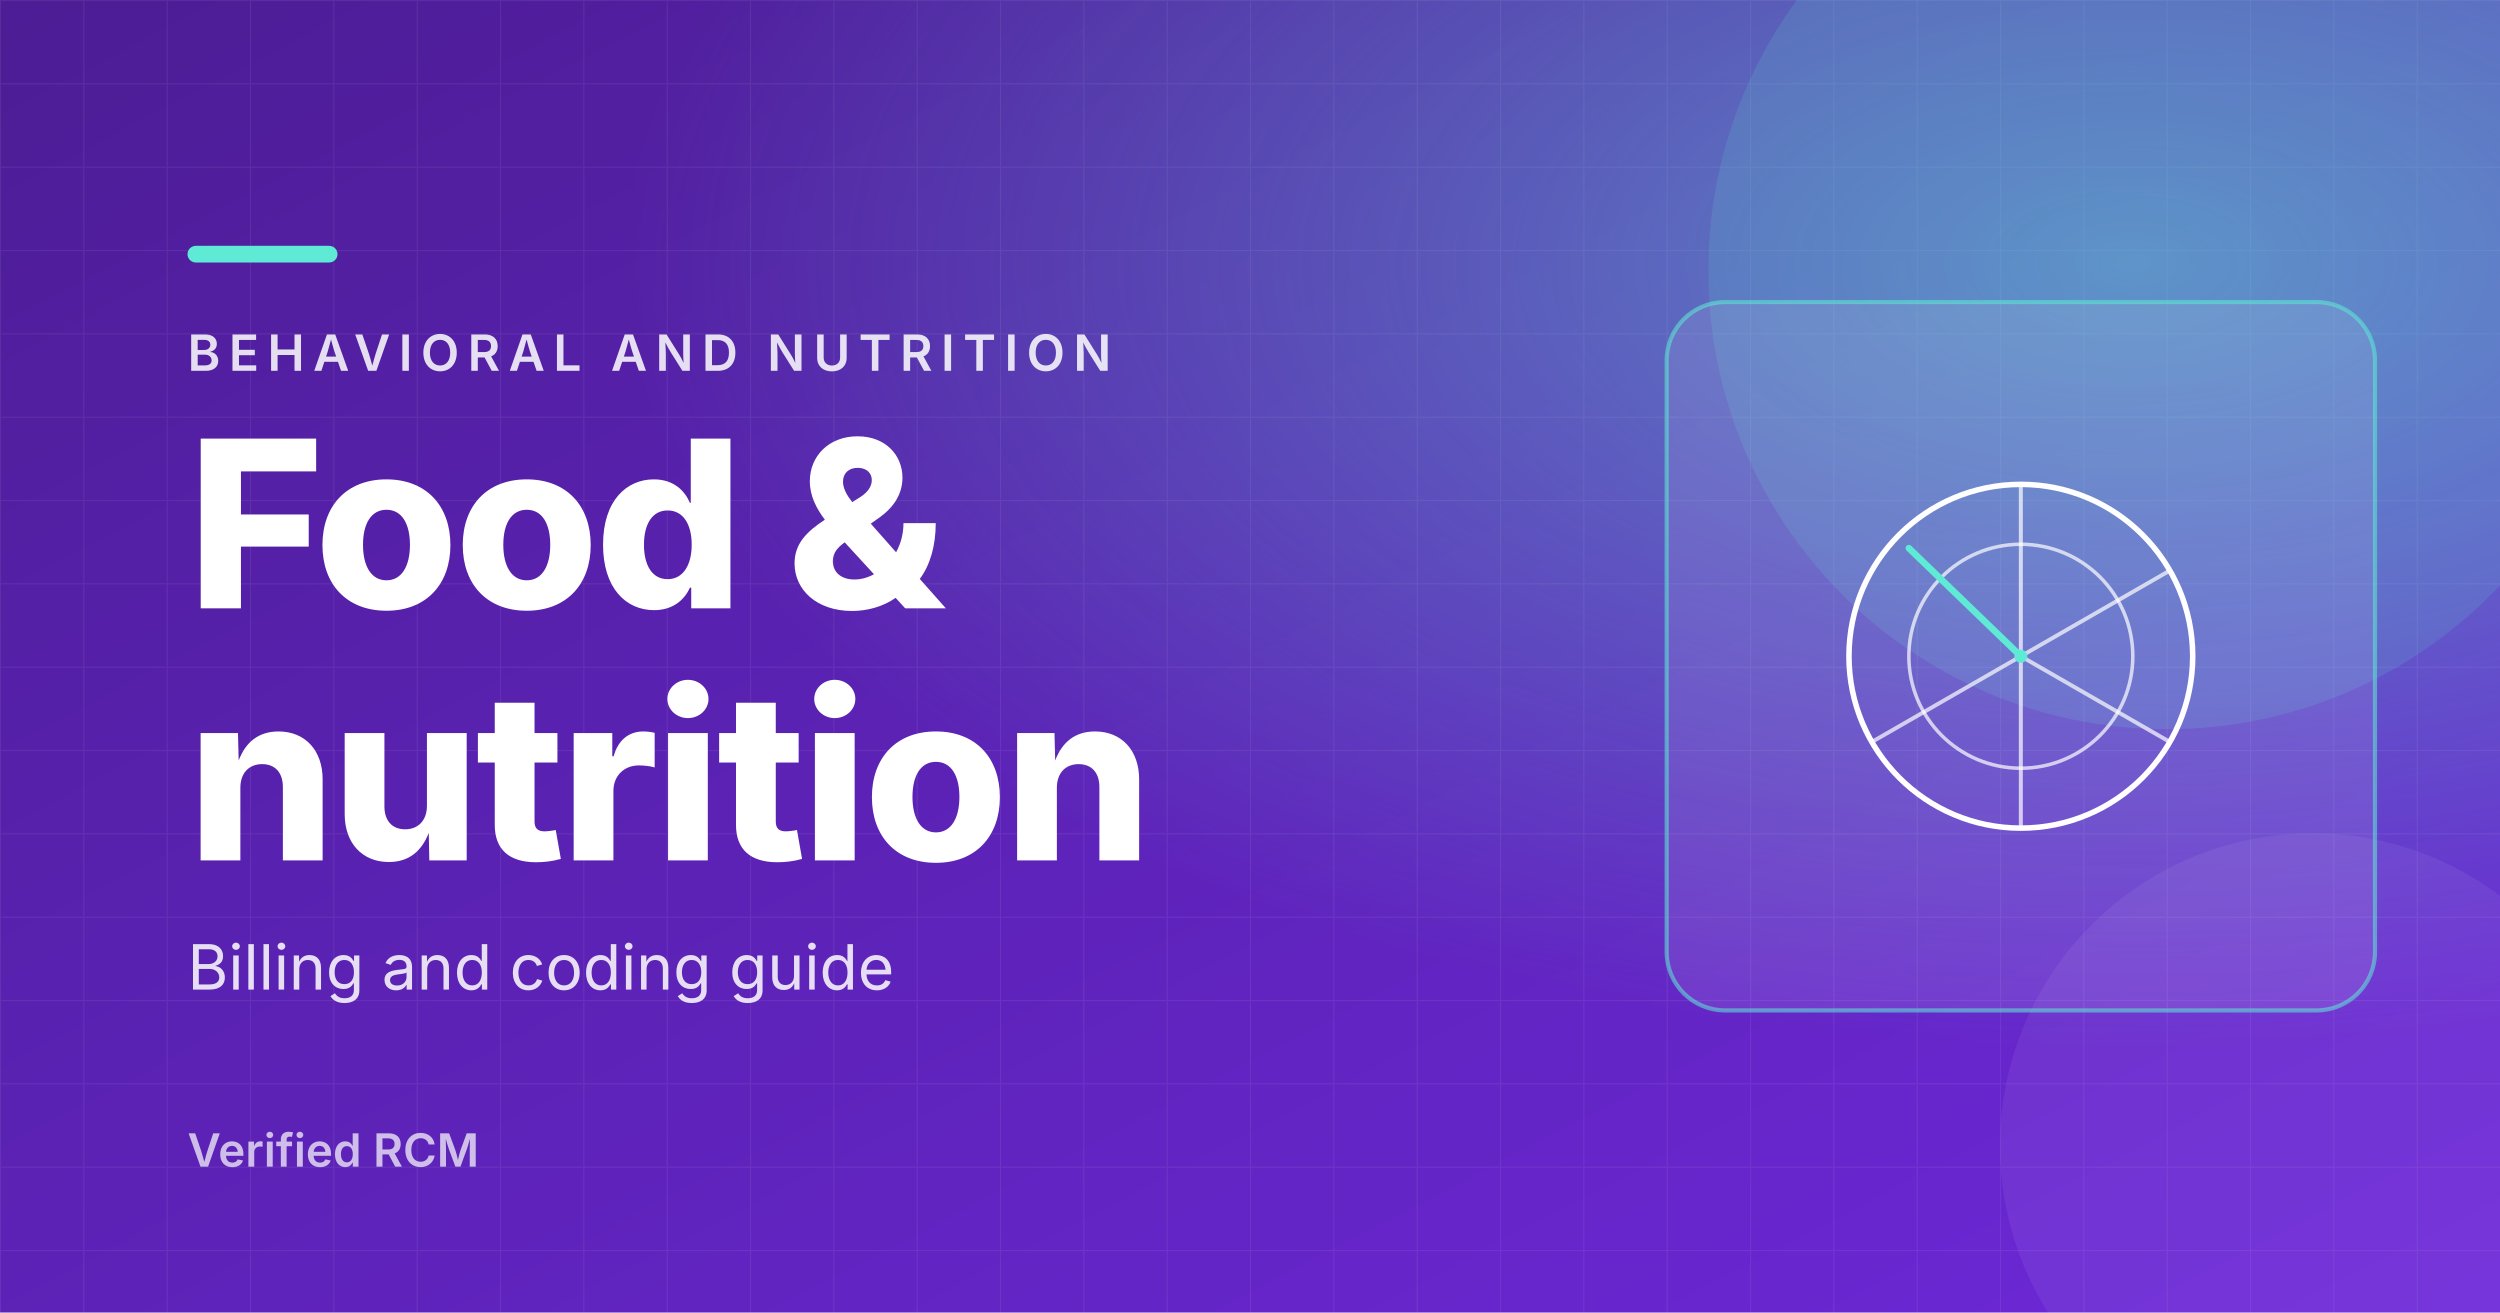
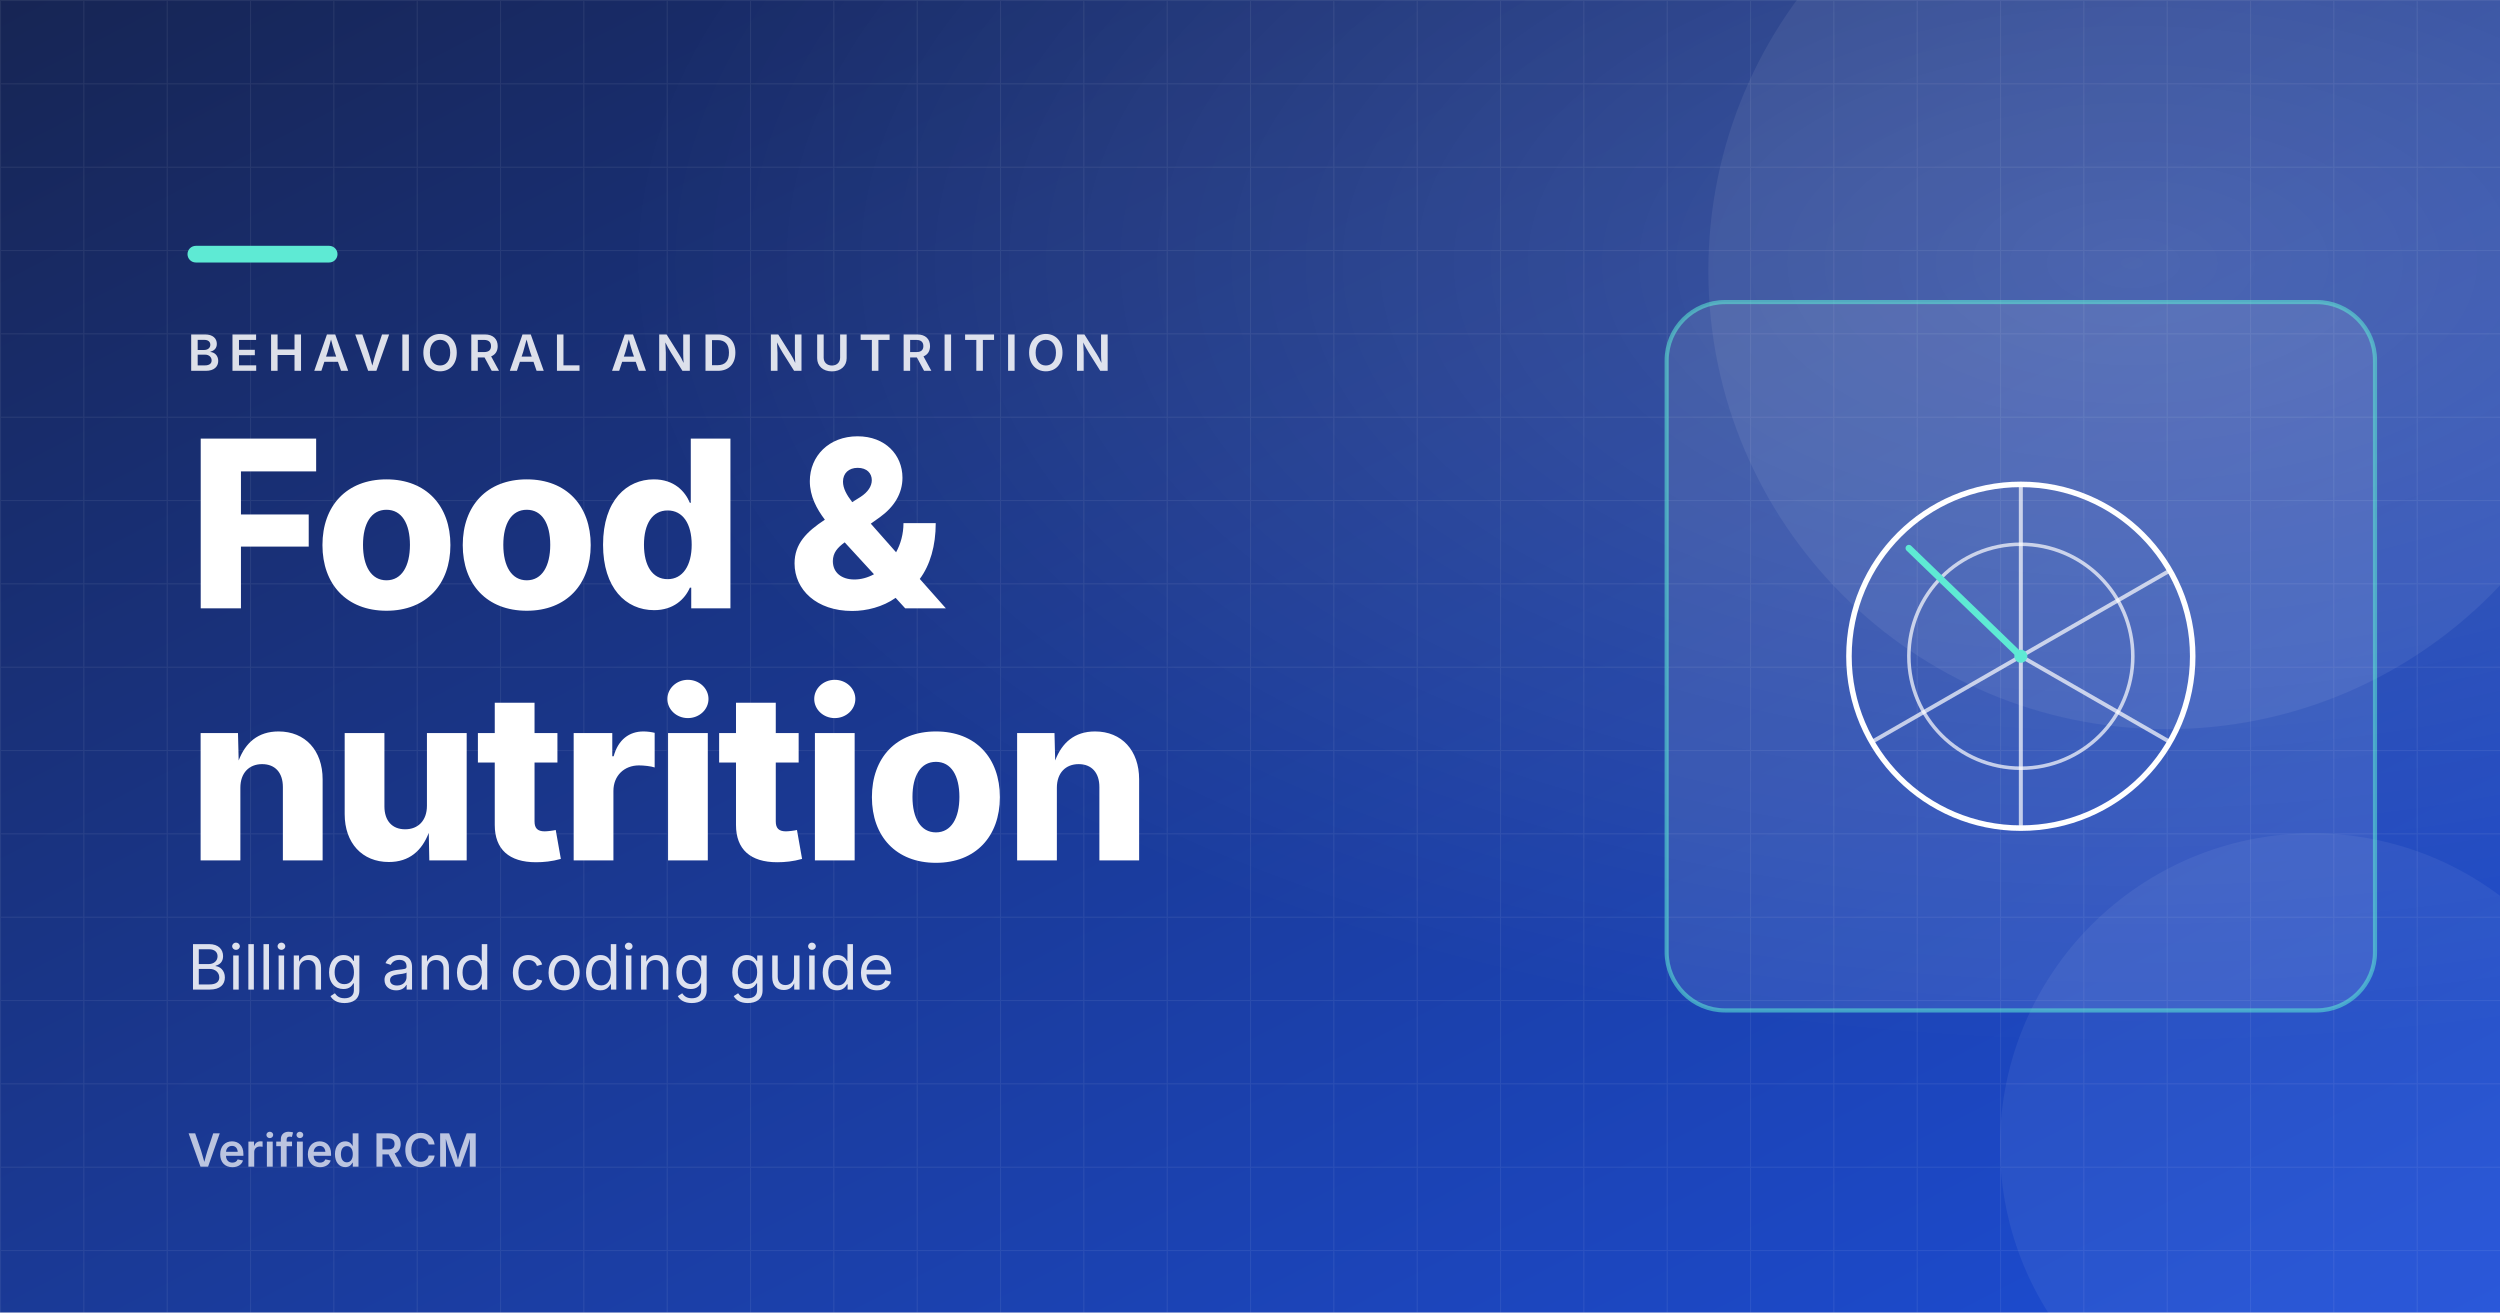
<svg xmlns="http://www.w3.org/2000/svg" width="1200" height="630" viewBox="0 0 1200 630" role="img" aria-label="Food &amp; nutrition, Billing and coding guide">
  <defs>
    <linearGradient id="bgspecialtyfoodnutrition" x1="0" y1="0" x2="1" y2="1">
-       <stop offset="0" stop-color="#4c1d95" />
-       <stop offset="1" stop-color="#6d28d9" />
+       <stop offset="0" stop-color="#172554" />
+       <stop offset="1" stop-color="#1d4ed8" />
    </linearGradient>
    <radialGradient id="glspecialtyfoodnutrition" cx="0.85" cy="0.2" r="0.6">
-       <stop offset="0" stop-color="#5eead4" stop-opacity="0.5" />
-       <stop offset="1" stop-color="#5eead4" stop-opacity="0" />
+       <stop offset="0" stop-color="#ffffff" stop-opacity="0.16" />
+       <stop offset="1" stop-color="#ffffff" stop-opacity="0" />
    </radialGradient>
    <pattern id="grspecialtyfoodnutrition" width="40" height="40" patternUnits="userSpaceOnUse">
      <path d="M40 0H0V40" fill="none" stroke="#ffffff" stroke-opacity="0.07" stroke-width="1" />
    </pattern>
    <clipPath id="cpspecialtyfoodnutrition">
      <rect x="800" y="145" width="340" height="340" rx="28" />
    </clipPath>
  </defs>
  <rect width="1200" height="630" fill="url(#bgspecialtyfoodnutrition)" />
  <rect width="1200" height="630" fill="url(#grspecialtyfoodnutrition)" />
  <rect width="1200" height="630" fill="url(#glspecialtyfoodnutrition)" />
-   <circle cx="1040" cy="130" r="220" fill="#5eead4" fill-opacity="0.14" />
+   <circle cx="1040" cy="130" r="220" fill="#ffffff" fill-opacity="0.07" />
  <circle cx="1110" cy="550" r="150" fill="#ffffff" fill-opacity="0.06" />
  <rect x="800" y="145" width="340" height="340" rx="28" fill="#ffffff" fill-opacity="0.09" stroke="#5eead4" stroke-opacity="0.55" stroke-width="2" />
  <g clip-path="url(#cpspecialtyfoodnutrition)">
    <g transform="translate(820 165) scale(0.625)">
      <circle cx="240" cy="240" r="132" fill="none" stroke="#ffffff" stroke-width="4.25" stroke-linecap="round" stroke-linejoin="round" />
      <circle cx="240" cy="240" r="86" fill="none" stroke="#ffffff" stroke-opacity=".7" stroke-width="2.72" stroke-linecap="round" stroke-linejoin="round" />
      <path d="M240,240 L240,108" fill="none" stroke="#ffffff" stroke-opacity=".7" stroke-width="3.06" stroke-linecap="round" stroke-linejoin="round" />
      <path d="M240,240 L353,175" fill="none" stroke="#ffffff" stroke-opacity=".7" stroke-width="3.06" stroke-linecap="round" stroke-linejoin="round" />
      <path d="M240,240 L353,305" fill="none" stroke="#ffffff" stroke-opacity=".7" stroke-width="3.06" stroke-linecap="round" stroke-linejoin="round" />
      <path d="M240,240 L240,372" fill="none" stroke="#ffffff" stroke-opacity=".7" stroke-width="3.06" stroke-linecap="round" stroke-linejoin="round" />
      <path d="M240,240 L127,305" fill="none" stroke="#ffffff" stroke-opacity=".7" stroke-width="3.06" stroke-linecap="round" stroke-linejoin="round" />
      <path d="M240,240 L154,157" fill="none" stroke="#5eead4" stroke-width="5.10" stroke-linecap="round" stroke-linejoin="round" />
      <circle cx="240" cy="240" r="5" fill="#5eead4" />
    </g>
  </g>
  <rect x="90" y="118" width="72" height="8" rx="4" fill="#5eead4" />
  <text x="90" y="178" font-family="Inter, 'Segoe UI', Helvetica, Arial, sans-serif" font-size="24" font-weight="600" fill="#ffffff" fill-opacity="0.85" letter-spacing="4">BEHAVIORAL AND NUTRITION</text>
  <text x="90" y="292" font-family="Inter, 'Segoe UI', Helvetica, Arial, sans-serif" font-size="112" font-weight="800" fill="#ffffff" letter-spacing="-2">Food &amp;</text>
  <text x="90" y="413" font-family="Inter, 'Segoe UI', Helvetica, Arial, sans-serif" font-size="112" font-weight="800" fill="#ffffff" letter-spacing="-2">nutrition</text>
  <text x="90" y="475" font-family="Inter, 'Segoe UI', Helvetica, Arial, sans-serif" font-size="30" fill="#ffffff" fill-opacity="0.85">Billing and coding guide</text>
  <text x="90" y="560" font-family="Inter, 'Segoe UI', Helvetica, Arial, sans-serif" font-size="22" font-weight="600" fill="#ffffff" fill-opacity="0.7">Verified RCM</text>
</svg>
